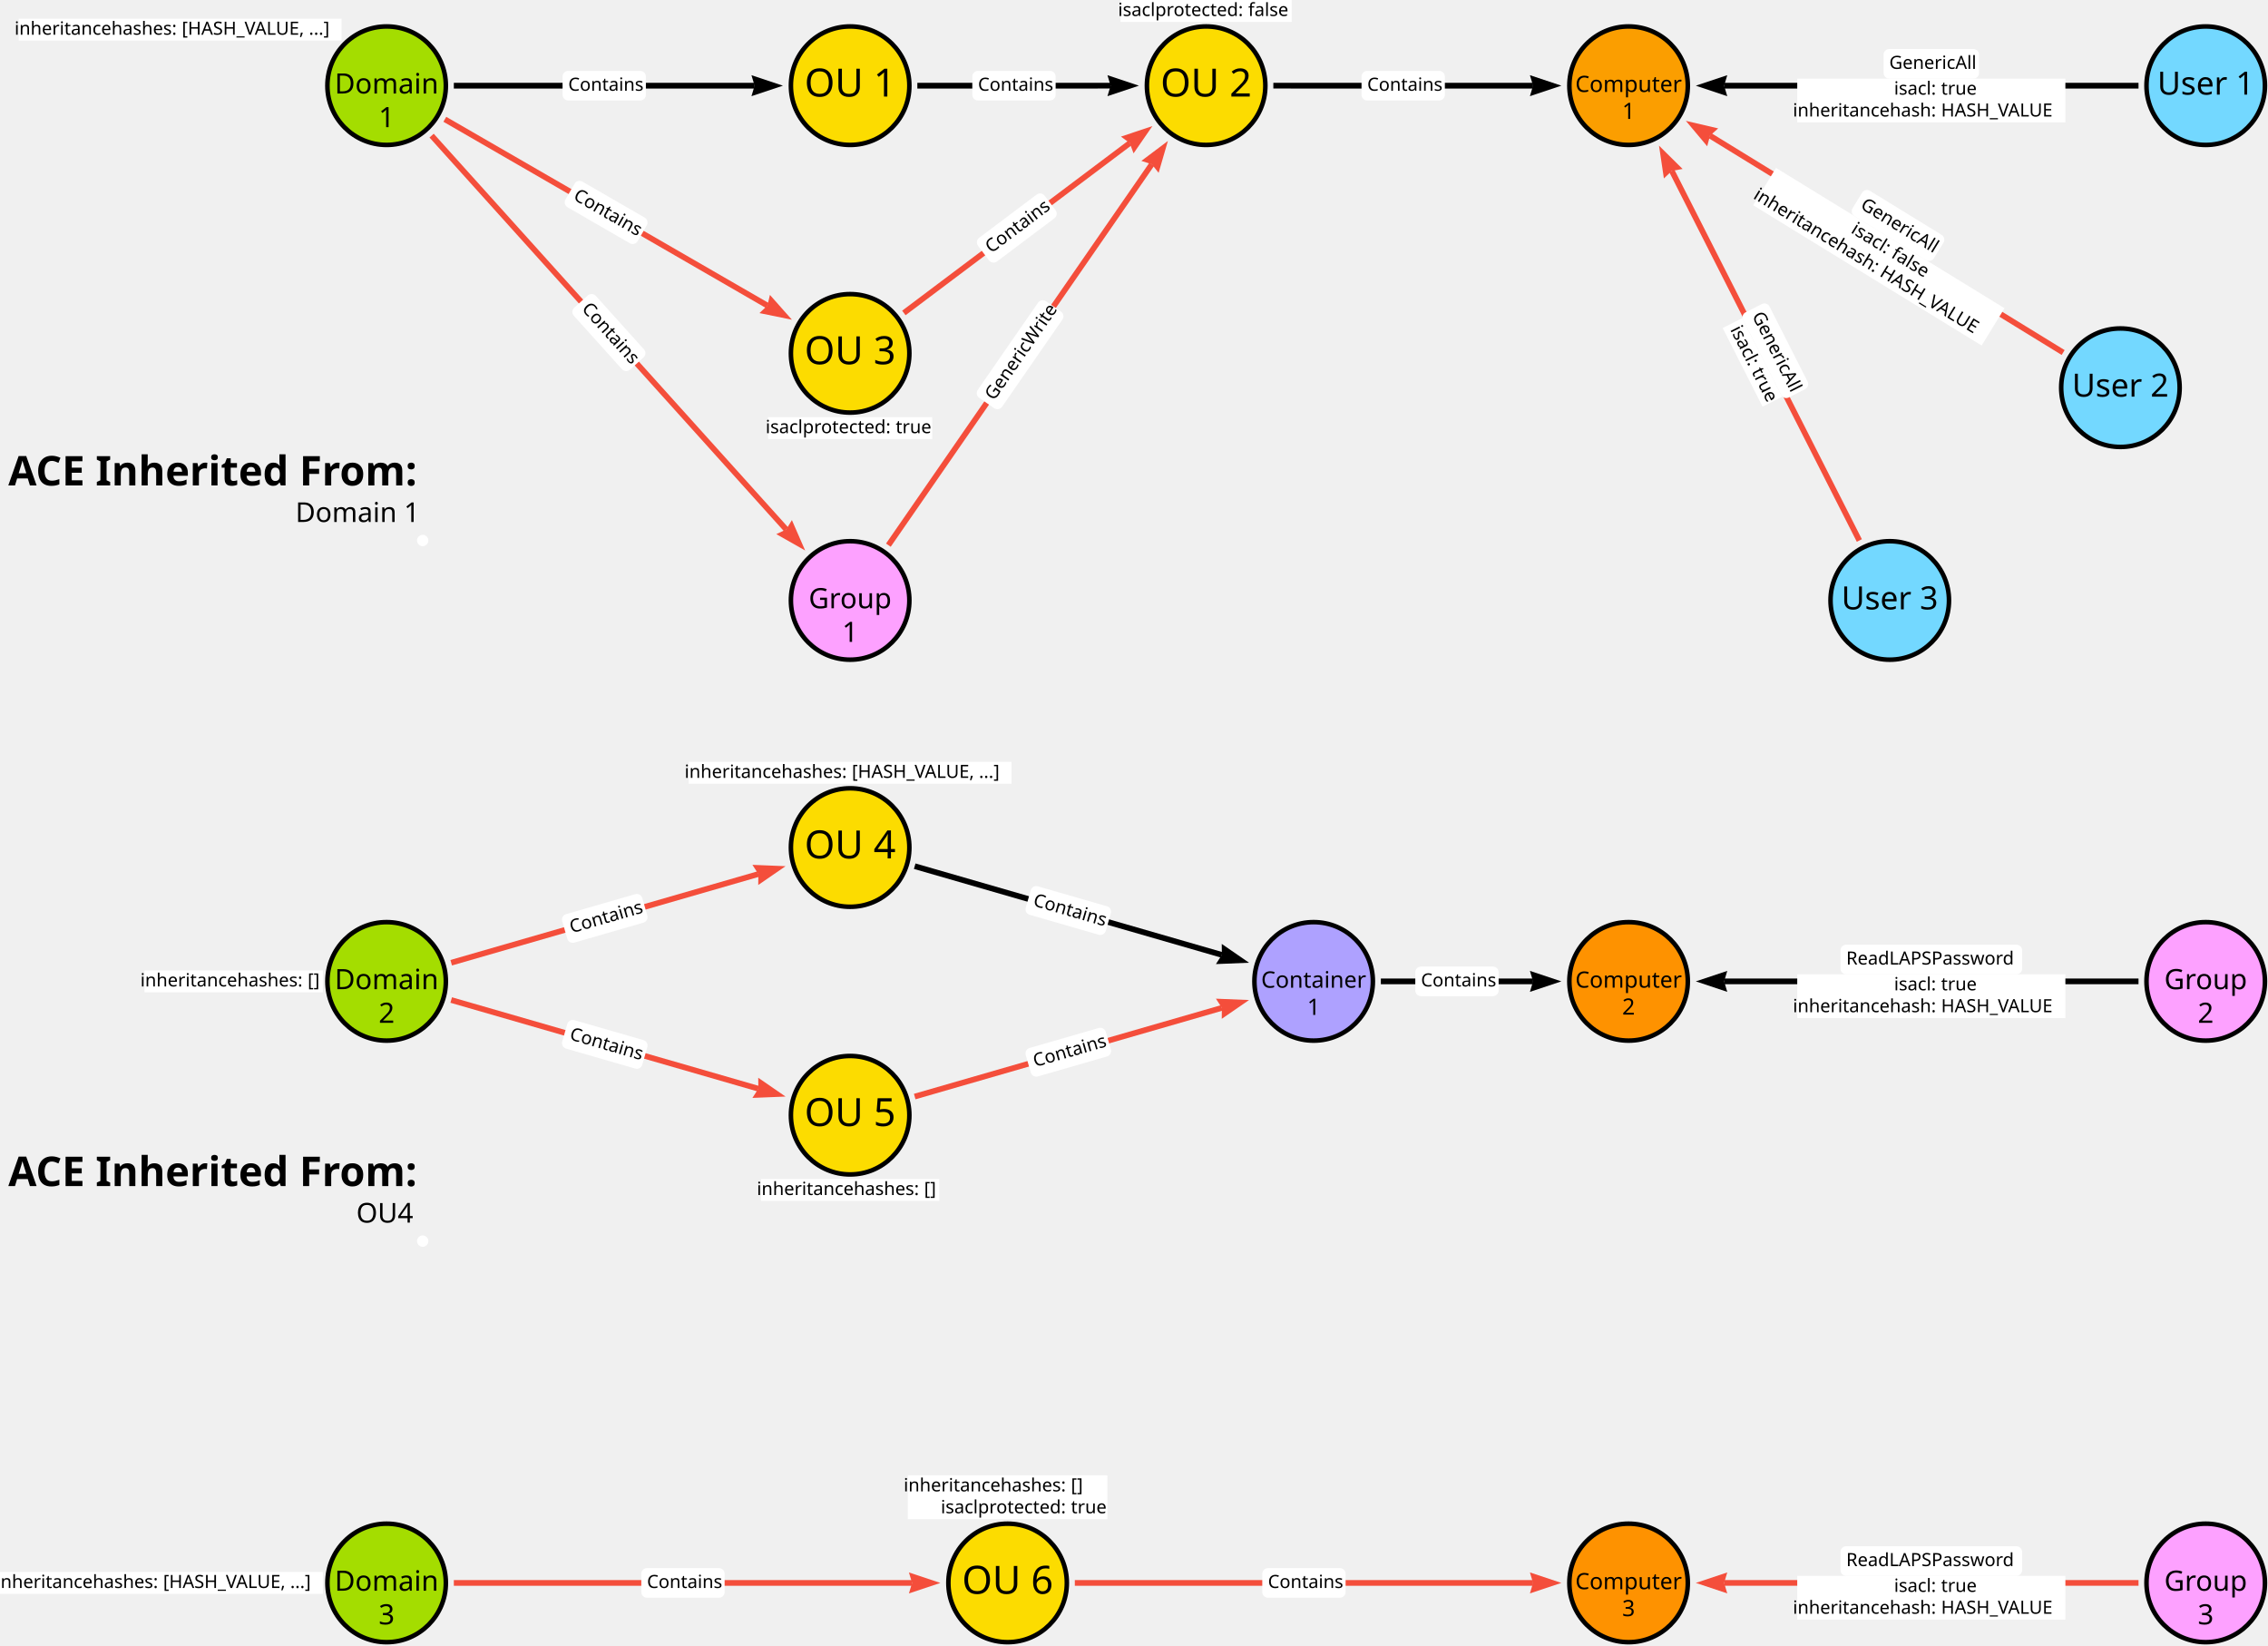
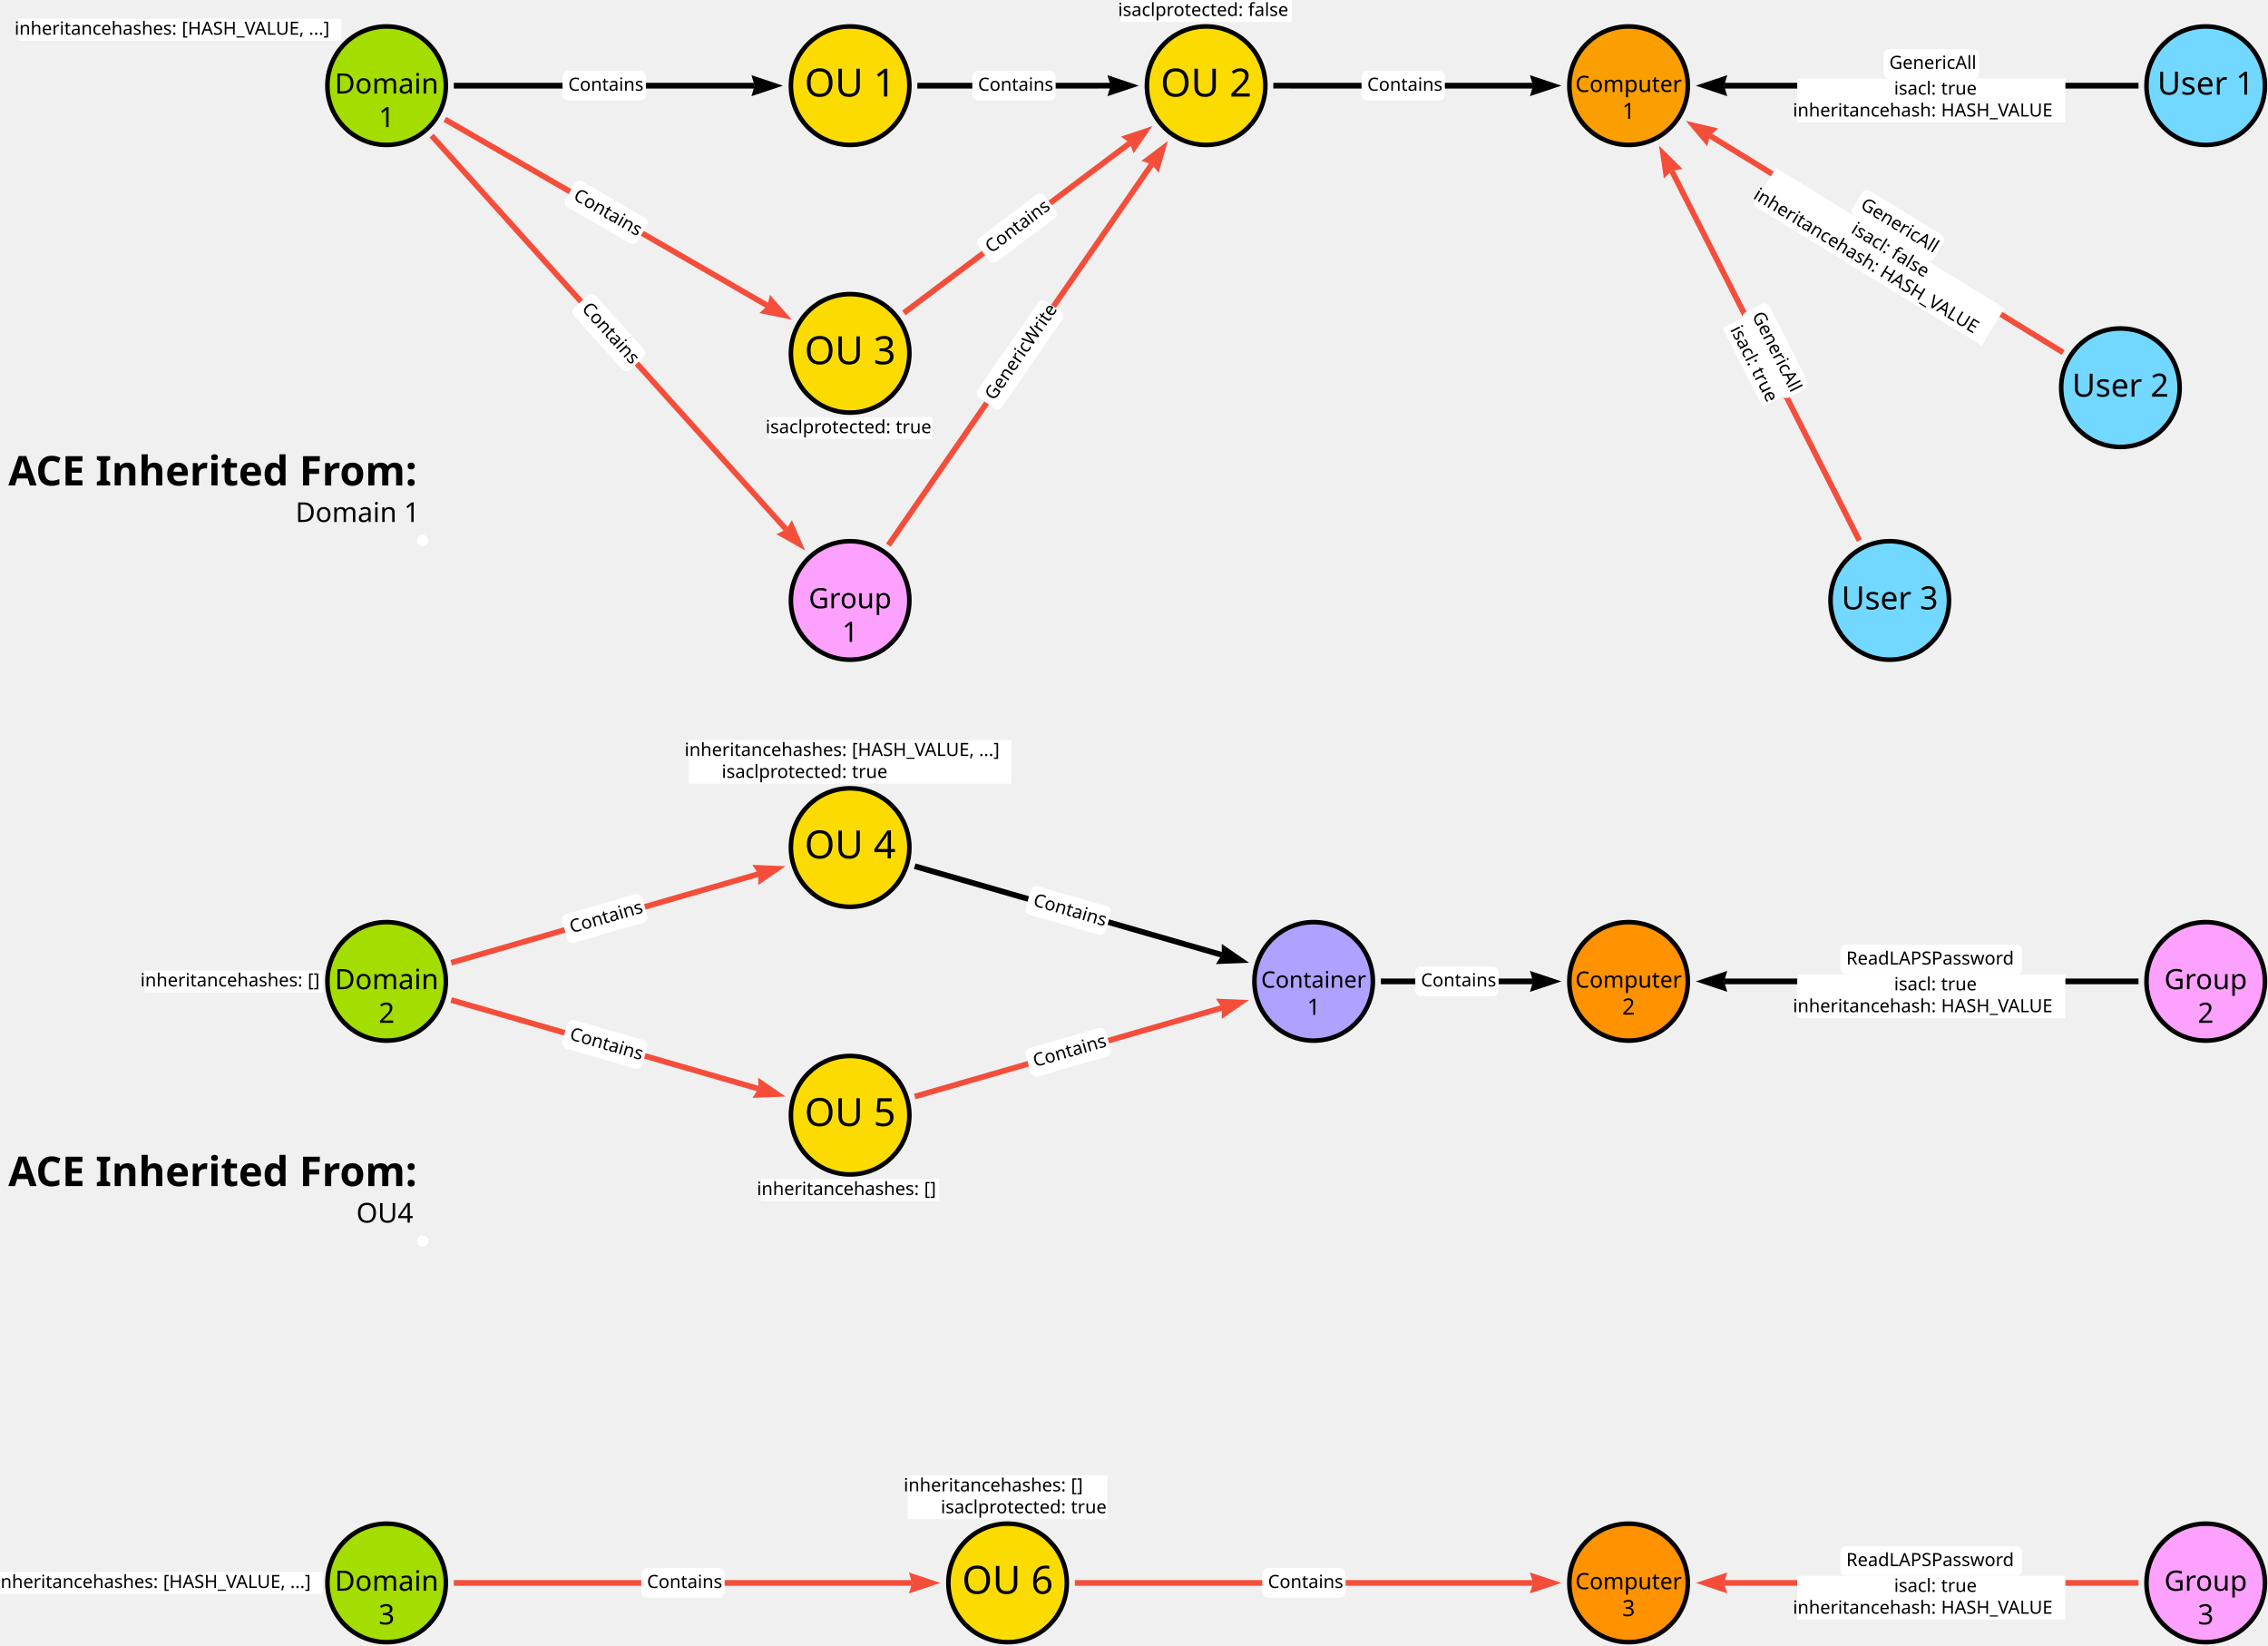
<svg xmlns="http://www.w3.org/2000/svg" width="1991" height="1444" viewBox="0 0 1991 1444">
  <defs>
    <style type="text/css" />
  </defs>
  <g transform="translate(2930.049 1684.74) scale(1)">
    <g class="relationship">
      <g transform="translate(-2183.743 -1609.537) rotate(-0.0004243538)" stroke-width="5" stroke="#000000">
        <path d="M 59 0 L 228.653 0" />
        <polygon points="-24.862,0 -27.625,9.208 0,0 -27.625,-9.208" fill="#000000" transform="translate(253.5151 0) rotate(0)" stroke="none" />
      </g>
      <g transform="translate(-2039.917 -1609.538) rotate(-0.0004243538) translate(0 -13)">
        <g transform="translate(0 0)">
          <g transform="translate(-36.57422 0)" fill="#ffffff" stroke="#000000" stroke-width="0">
            <rect x="0" y="0" width="73.148" height="26" rx="5" ry="5" stroke="none" />
            <text xml:space="preserve" x="5" y="17.457" stroke="none" text-anchor="left" font-family="sans-serif" font-size="16" font-weight="normal" fill="#000000">Contains</text>
          </g>
        </g>
      </g>
    </g>
    <g class="relationship">
      <g transform="translate(-2590.643 -1609.537) rotate(0.0000125941)" stroke-width="5" stroke="#000000">
        <path d="M 59 0 L 323.038 0" />
        <polygon points="-24.862,0 -27.625,9.208 0,0 -27.625,-9.208" fill="#000000" transform="translate(347.8997 0) rotate(0)" stroke="none" />
      </g>
      <g transform="translate(-2399.624 -1609.537) rotate(0.0000125941) translate(0 -13)">
        <g transform="translate(0 0)">
          <g transform="translate(-36.57422 0)" fill="#ffffff" stroke="#000000" stroke-width="0">
            <rect x="0" y="0" width="73.148" height="26" rx="5" ry="5" stroke="none" />
            <text xml:space="preserve" x="5" y="17.457" stroke="none" text-anchor="left" font-family="sans-serif" font-size="16" font-weight="normal" fill="#000000">Contains</text>
          </g>
        </g>
      </g>
    </g>
    <g class="relationship">
      <g transform="translate(-2183.743 -1374.614) rotate(-36.93316)" stroke-width="5" stroke="#f44e3b">
        <path d="M 59 0 L 307.106 0" />
        <polygon points="-24.862,0 -27.625,9.208 0,0 -27.625,-9.208" fill="#f44e3b" transform="translate(331.9678 0) rotate(0)" stroke="none" />
      </g>
      <g transform="translate(-2037.422 -1484.607) rotate(-36.93316) translate(0 -13)">
        <g transform="translate(0 0)">
          <g transform="translate(-36.57422 0)" fill="#ffffff" stroke="#000000" stroke-width="0">
            <rect x="0" y="0" width="73.148" height="26" rx="5" ry="5" stroke="none" />
            <text xml:space="preserve" x="5" y="17.457" stroke="none" text-anchor="left" font-family="sans-serif" font-size="16" font-weight="normal" fill="#000000">Contains</text>
          </g>
        </g>
      </g>
    </g>
    <g class="relationship">
      <g transform="translate(-2183.743 -1157.738) rotate(-55.32804)" stroke-width="5" stroke="#f44e3b">
        <path d="M 59 0 L 465.492 0" />
        <polygon points="-24.862,0 -27.625,9.208 0,0 -27.625,-9.208" fill="#f44e3b" transform="translate(490.3542 0) rotate(0)" stroke="none" />
      </g>
      <g transform="translate(-2034.557 -1373.415) rotate(-55.32804) translate(0 -13)">
        <g transform="translate(0 0)">
          <g transform="translate(-51.53516 0)" fill="#ffffff" stroke="#000000" stroke-width="0">
            <rect x="0" y="0" width="103.07" height="26" rx="5" ry="5" stroke="none" />
            <text xml:space="preserve" x="5" y="17.457" stroke="none" text-anchor="left" font-family="sans-serif" font-size="16" font-weight="normal" fill="#000000">GenericWrite</text>
          </g>
        </g>
      </g>
    </g>
    <g class="relationship">
      <g transform="translate(-2590.643 -1609.537) rotate(30)" stroke-width="5" stroke="#f44e3b">
        <path d="M 59 0 L 385.985 0" />
        <polygon points="-24.862,0 -27.625,9.208 0,0 -27.625,-9.208" fill="#f44e3b" transform="translate(410.8473 0) rotate(0)" stroke="none" />
      </g>
      <g transform="translate(-2397.958 -1498.291) rotate(30) translate(0 -13)">
        <g transform="translate(0 0)">
          <g transform="translate(-36.57422 0)" fill="#ffffff" stroke="#000000" stroke-width="0">
            <rect x="0" y="0" width="73.148" height="26" rx="5" ry="5" stroke="none" />
            <text xml:space="preserve" x="5" y="17.457" stroke="none" text-anchor="left" font-family="sans-serif" font-size="16" font-weight="normal" fill="#000000">Contains</text>
          </g>
        </g>
      </g>
    </g>
    <g class="relationship">
      <g transform="translate(-2590.643 -1609.537) rotate(47.99313)" stroke-width="5" stroke="#f44e3b">
        <path d="M 59 0 L 524.159 0" />
        <polygon points="-24.862,0 -27.625,9.208 0,0 -27.625,-9.208" fill="#f44e3b" transform="translate(549.0212 0) rotate(0)" stroke="none" />
      </g>
      <g transform="translate(-2395.512 -1392.875) rotate(47.99313) translate(0 -13)">
        <g transform="translate(0 0)">
          <g transform="translate(-36.57422 0)" fill="#ffffff" stroke="#000000" stroke-width="0">
            <rect x="0" y="0" width="73.148" height="26" rx="5" ry="5" stroke="none" />
            <text xml:space="preserve" x="5" y="17.457" stroke="none" text-anchor="left" font-family="sans-serif" font-size="16" font-weight="normal" fill="#000000">Contains</text>
          </g>
        </g>
      </g>
    </g>
    <g class="relationship">
      <g transform="translate(-2590.643 -823.4011) rotate(-16.1021)" stroke-width="5" stroke="#f44e3b">
        <path d="M 59 0 L 339.652 0" />
        <polygon points="-24.862,0 -27.625,9.208 0,0 -27.625,-9.208" fill="#f44e3b" transform="translate(364.5146 0) rotate(0)" stroke="none" />
      </g>
      <g transform="translate(-2399.136 -878.6842) rotate(-16.1021) translate(0 -13)">
        <g transform="translate(0 0)">
          <g transform="translate(-36.57422 0)" fill="#ffffff" stroke="#000000" stroke-width="0">
            <rect x="0" y="0" width="73.148" height="26" rx="5" ry="5" stroke="none" />
            <text xml:space="preserve" x="5" y="17.457" stroke="none" text-anchor="left" font-family="sans-serif" font-size="16" font-weight="normal" fill="#000000">Contains</text>
          </g>
        </g>
      </g>
    </g>
    <g class="relationship">
      <g transform="translate(-2590.643 -823.4011) rotate(16.10212)" stroke-width="5" stroke="#f44e3b">
        <path d="M 59 0 L 339.653 0" />
        <polygon points="-24.862,0 -27.625,9.208 0,0 -27.625,-9.208" fill="#f44e3b" transform="translate(364.5147 0) rotate(0)" stroke="none" />
      </g>
      <g transform="translate(-2399.136 -768.1179) rotate(16.10212) translate(0 -13)">
        <g transform="translate(0 0)">
          <g transform="translate(-36.57422 0)" fill="#ffffff" stroke="#000000" stroke-width="0">
            <rect x="0" y="0" width="73.148" height="26" rx="5" ry="5" stroke="none" />
            <text xml:space="preserve" x="5" y="17.457" stroke="none" text-anchor="left" font-family="sans-serif" font-size="16" font-weight="normal" fill="#000000">Contains</text>
          </g>
        </g>
      </g>
    </g>
    <g class="relationship">
      <g transform="translate(-2183.743 -705.9392) rotate(-16.10213)" stroke-width="5" stroke="#f44e3b">
        <path d="M 59 0 L 339.652 0" />
        <polygon points="-24.862,0 -27.625,9.208 0,0 -27.625,-9.208" fill="#f44e3b" transform="translate(364.5146 0) rotate(0)" stroke="none" />
      </g>
      <g transform="translate(-1992.237 -761.2224) rotate(-16.10213) translate(0 -13)">
        <g transform="translate(0 0)">
          <g transform="translate(-36.57422 0)" fill="#ffffff" stroke="#000000" stroke-width="0">
            <rect x="0" y="0" width="73.148" height="26" rx="5" ry="5" stroke="none" />
            <text xml:space="preserve" x="5" y="17.457" stroke="none" text-anchor="left" font-family="sans-serif" font-size="16" font-weight="normal" fill="#000000">Contains</text>
          </g>
        </g>
      </g>
    </g>
    <g class="relationship">
      <g transform="translate(-2183.743 -940.8628) rotate(16.1021)" stroke-width="5" stroke="#000000">
        <path d="M 59 0 L 339.652 0" />
        <polygon points="-24.862,0 -27.625,9.208 0,0 -27.625,-9.208" fill="#000000" transform="translate(364.5146 0) rotate(0)" stroke="none" />
      </g>
      <g transform="translate(-1992.237 -885.5797) rotate(16.1021) translate(0 -13)">
        <g transform="translate(0 0)">
          <g transform="translate(-36.57422 0)" fill="#ffffff" stroke="#000000" stroke-width="0">
            <rect x="0" y="0" width="73.148" height="26" rx="5" ry="5" stroke="none" />
            <text xml:space="preserve" x="5" y="17.457" stroke="none" text-anchor="left" font-family="sans-serif" font-size="16" font-weight="normal" fill="#000000">Contains</text>
          </g>
        </g>
      </g>
    </g>
    <g class="relationship">
      <g transform="translate(-1871.228 -1609.54) rotate(0.0005207207)" stroke-width="5" stroke="#000000">
        <path d="M 59 0 L 287 0" />
        <polygon points="-24.862,0 -27.625,9.208 0,0 -27.625,-9.208" fill="#000000" transform="translate(311.8624 0) rotate(0)" stroke="none" />
      </g>
      <g transform="translate(-1698.228 -1609.538) rotate(0.0005207207) translate(0 -13)">
        <g transform="translate(0 0)">
          <g transform="translate(-36.57422 0)" fill="#ffffff" stroke="#000000" stroke-width="0">
            <rect x="0" y="0" width="73.148" height="26" rx="5" ry="5" stroke="none" />
            <text xml:space="preserve" x="5" y="17.457" stroke="none" text-anchor="left" font-family="sans-serif" font-size="16" font-weight="normal" fill="#000000">Contains</text>
          </g>
        </g>
      </g>
    </g>
    <g class="relationship">
      <g transform="translate(-993.724 -1609.532) rotate(-179.9995)" stroke-width="5" stroke="#000000">
        <path d="M 59 0 L 422.779 0" />
        <polygon points="-24.862,0 -27.625,9.208 0,0 -27.625,-9.208" fill="#000000" transform="translate(447.6415 0) rotate(0)" stroke="none" />
      </g>
      <g transform="translate(-1234.614 -1609.534) rotate(0.0005207207) translate(0 -32.2)">
        <g transform="translate(0 0)">
          <g transform="translate(-41.90234 0)" fill="#ffffff" stroke="#000000" stroke-width="0">
            <rect x="0" y="0" width="83.805" height="26" rx="5" ry="5" stroke="none" />
            <text xml:space="preserve" x="5" y="17.457" stroke="none" text-anchor="left" font-family="sans-serif" font-size="16" font-weight="normal" fill="#000000">GenericAll</text>
          </g>
        </g>
        <g transform="translate(0 26)">
          <g transform="translate(-117.6953 0)" fill="white">
            <rect x="0" y="0" width="235.391" height="38.4" rx="0" ry="0" stroke="none" />
            <g font-family="sans-serif" font-size="16" font-weight="normal" fill="#000000" text-anchor="end">
              <text xml:space="preserve" x="121.859" y="14.057" stroke="none">isacl:</text>
              <text xml:space="preserve" x="126.305" y="14.057" stroke="none" text-anchor="start">true</text>
              <text xml:space="preserve" x="121.859" y="33.257" stroke="none" text-anchor="end">inheritancehash:</text>
              <text xml:space="preserve" x="126.305" y="33.257" stroke="none" text-anchor="start">HASH_VALUE</text>
            </g>
          </g>
        </g>
      </g>
    </g>
    <g class="relationship">
      <g transform="translate(-1068.601 -1344.46) rotate(-148.4527)" stroke-width="5" stroke="#f44e3b">
        <path d="M 59 0 L 422.779 0" />
        <polygon points="-24.862,0 -27.625,9.208 0,0 -27.625,-9.208" fill="#f44e3b" transform="translate(447.6415 0) rotate(0)" stroke="none" />
      </g>
      <g transform="translate(-1273.889 -1470.494) rotate(31.54729) translate(0 -32.2)">
        <g transform="translate(0 0)">
          <g transform="translate(-41.90234 0)" fill="#ffffff" stroke="#000000" stroke-width="0">
            <rect x="0" y="0" width="83.805" height="26" rx="5" ry="5" stroke="none" />
            <text xml:space="preserve" x="5" y="17.457" stroke="none" text-anchor="left" font-family="sans-serif" font-size="16" font-weight="normal" fill="#000000">GenericAll</text>
          </g>
        </g>
        <g transform="translate(0 26)">
          <g transform="translate(-117.6953 0)" fill="white">
            <rect x="0" y="0" width="235.391" height="38.4" rx="0" ry="0" stroke="none" />
            <g font-family="sans-serif" font-size="16" font-weight="normal" fill="#000000" text-anchor="end">
              <text xml:space="preserve" x="121.859" y="14.057" stroke="none">isacl:</text>
              <text xml:space="preserve" x="126.305" y="14.057" stroke="none" text-anchor="start">false</text>
              <text xml:space="preserve" x="121.859" y="33.257" stroke="none" text-anchor="end">inheritancehash:</text>
              <text xml:space="preserve" x="126.305" y="33.257" stroke="none" text-anchor="start">HASH_VALUE</text>
            </g>
          </g>
        </g>
      </g>
    </g>
    <g class="relationship">
      <g transform="translate(-1271.096 -1157.738) rotate(-116.9059)" stroke-width="5" stroke="#f44e3b">
        <path d="M 59 0 L 422.779 0" />
        <polygon points="-24.862,0 -27.625,9.208 0,0 -27.625,-9.208" fill="#f44e3b" transform="translate(447.6415 0) rotate(0)" stroke="none" />
      </g>
      <g transform="translate(-1380.106 -1372.552) rotate(63.09406) translate(0 -22.6)">
        <g transform="translate(0 0)">
          <g transform="translate(-41.90234 0)" fill="#ffffff" stroke="#000000" stroke-width="0">
            <rect x="0" y="0" width="83.805" height="26" rx="5" ry="5" stroke="none" />
            <text xml:space="preserve" x="5" y="17.457" stroke="none" text-anchor="left" font-family="sans-serif" font-size="16" font-weight="normal" fill="#000000">GenericAll</text>
          </g>
        </g>
        <g transform="translate(0 26)">
          <g transform="translate(-38.67969 0)" fill="white">
            <rect x="0" y="0" width="77.359" height="19.2" rx="0" ry="0" stroke="none" />
            <g font-family="sans-serif" font-size="16" font-weight="normal" fill="#000000" text-anchor="end">
              <text xml:space="preserve" x="40.898" y="14.057" stroke="none">isacl:</text>
              <text xml:space="preserve" x="45.344" y="14.057" stroke="none" text-anchor="start">true</text>
            </g>
          </g>
        </g>
      </g>
    </g>
    <g class="relationship">
      <g transform="translate(-1776.843 -823.4011) rotate(0)" stroke-width="5" stroke="#000000">
        <path d="M 59 0 L 192.616 0" />
        <polygon points="-24.862,0 -27.625,9.208 0,0 -27.625,-9.208" fill="#000000" transform="translate(217.4778 0) rotate(0)" stroke="none" />
      </g>
      <g transform="translate(-1651.035 -823.4011) rotate(0) translate(0 -13)">
        <g transform="translate(0 0)">
          <g transform="translate(-36.57422 0)" fill="#ffffff" stroke="#000000" stroke-width="0">
            <rect x="0" y="0" width="73.148" height="26" rx="5" ry="5" stroke="none" />
            <text xml:space="preserve" x="5" y="17.457" stroke="none" text-anchor="left" font-family="sans-serif" font-size="16" font-weight="normal" fill="#000000">Contains</text>
          </g>
        </g>
      </g>
    </g>
    <g class="relationship">
      <g transform="translate(-993.724 -823.4011) rotate(180)" stroke-width="5" stroke="#000000">
        <path d="M 59 0 L 422.779 0" />
        <polygon points="-24.862,0 -27.625,9.208 0,0 -27.625,-9.208" fill="#000000" transform="translate(447.6415 0) rotate(0)" stroke="none" />
      </g>
      <g transform="translate(-1234.614 -823.4011) rotate(360) translate(0 -32.2)">
        <g transform="translate(0 0)">
          <g transform="translate(-79.70703 0)" fill="#ffffff" stroke="#000000" stroke-width="0">
            <rect x="0" y="0" width="159.414" height="26" rx="5" ry="5" stroke="none" />
            <text xml:space="preserve" x="5" y="17.457" stroke="none" text-anchor="left" font-family="sans-serif" font-size="16" font-weight="normal" fill="#000000">ReadLAPSPassword</text>
          </g>
        </g>
        <g transform="translate(0 26)">
          <g transform="translate(-117.6953 0)" fill="white">
            <rect x="0" y="0" width="235.391" height="38.4" rx="0" ry="0" stroke="none" />
            <g font-family="sans-serif" font-size="16" font-weight="normal" fill="#000000" text-anchor="end">
              <text xml:space="preserve" x="121.859" y="14.057" stroke="none">isacl:</text>
              <text xml:space="preserve" x="126.305" y="14.057" stroke="none" text-anchor="start">true</text>
              <text xml:space="preserve" x="121.859" y="33.257" stroke="none" text-anchor="end">inheritancehash:</text>
              <text xml:space="preserve" x="126.305" y="33.257" stroke="none" text-anchor="start">HASH_VALUE</text>
            </g>
          </g>
        </g>
      </g>
    </g>
    <g class="relationship">
      <g transform="translate(-2590.643 -295.4305) rotate(0)" stroke-width="5" stroke="#f44e3b">
        <path d="M 59 0 L 461.276 0" />
        <polygon points="-24.862,0 -27.625,9.208 0,0 -27.625,-9.208" fill="#f44e3b" transform="translate(486.1386 0) rotate(0)" stroke="none" />
      </g>
      <g transform="translate(-2330.504 -295.4305) rotate(0) translate(0 -13)">
        <g transform="translate(0 0)">
          <g transform="translate(-36.57422 0)" fill="#ffffff" stroke="#000000" stroke-width="0">
            <rect x="0" y="0" width="73.148" height="26" rx="5" ry="5" stroke="none" />
            <text xml:space="preserve" x="5" y="17.457" stroke="none" text-anchor="left" font-family="sans-serif" font-size="16" font-weight="normal" fill="#000000">Contains</text>
          </g>
        </g>
      </g>
    </g>
    <g class="relationship">
      <g transform="translate(-2045.504 -295.4305) rotate(0)" stroke-width="5" stroke="#f44e3b">
        <path d="M 59 0 L 461.276 0" />
        <polygon points="-24.862,0 -27.625,9.208 0,0 -27.625,-9.208" fill="#f44e3b" transform="translate(486.1386 0) rotate(0)" stroke="none" />
      </g>
      <g transform="translate(-1785.366 -295.4305) rotate(0) translate(0 -13)">
        <g transform="translate(0 0)">
          <g transform="translate(-36.57422 0)" fill="#ffffff" stroke="#000000" stroke-width="0">
            <rect x="0" y="0" width="73.148" height="26" rx="5" ry="5" stroke="none" />
            <text xml:space="preserve" x="5" y="17.457" stroke="none" text-anchor="left" font-family="sans-serif" font-size="16" font-weight="normal" fill="#000000">Contains</text>
          </g>
        </g>
      </g>
    </g>
    <g class="relationship">
      <g transform="translate(-993.724 -295.4305) rotate(180)" stroke-width="5" stroke="#f44e3b">
        <path d="M 59 0 L 422.779 0" />
        <polygon points="-24.862,0 -27.625,9.208 0,0 -27.625,-9.208" fill="#f44e3b" transform="translate(447.6415 0) rotate(0)" stroke="none" />
      </g>
      <g transform="translate(-1234.614 -295.4305) rotate(360) translate(0 -32.2)">
        <g transform="translate(0 0)">
          <g transform="translate(-79.70703 0)" fill="#ffffff" stroke="#000000" stroke-width="0">
            <rect x="0" y="0" width="159.414" height="26" rx="5" ry="5" stroke="none" />
            <text xml:space="preserve" x="5" y="17.457" stroke="none" text-anchor="left" font-family="sans-serif" font-size="16" font-weight="normal" fill="#000000">ReadLAPSPassword</text>
          </g>
        </g>
        <g transform="translate(0 26)">
          <g transform="translate(-117.6953 0)" fill="white">
            <rect x="0" y="0" width="235.391" height="38.4" rx="0" ry="0" stroke="none" />
            <g font-family="sans-serif" font-size="16" font-weight="normal" fill="#000000" text-anchor="end">
              <text xml:space="preserve" x="121.859" y="14.057" stroke="none">isacl:</text>
              <text xml:space="preserve" x="126.305" y="14.057" stroke="none" text-anchor="start">true</text>
              <text xml:space="preserve" x="121.859" y="33.257" stroke="none" text-anchor="end">inheritancehash:</text>
              <text xml:space="preserve" x="126.305" y="33.257" stroke="none" text-anchor="start">HASH_VALUE</text>
            </g>
          </g>
        </g>
      </g>
    </g>
    <g class="node">
      <g fill="#fcdc00" stroke="#000000" stroke-width="4">
        <circle cx="-1871.228" cy="-1609.54" r="52" />
      </g>
      <g transform="translate(-1871.228 -1609.54)">
        <g transform="scale(0.6835941) translate(0 0)">
          <g transform="translate(0 0)">
            <g font-family="sans-serif" font-size="50" font-weight="normal" fill="#000000" text-anchor="middle">
              <text xml:space="preserve" x="0" y="13.928" stroke="none">OU 2</text>
            </g>
          </g>
        </g>
        <g transform="translate(3.429011037612589e-15 -75.2)">
          <g transform="translate(0 0)">
            <g transform="translate(-75.14844 0)" fill="white">
              <rect x="0" y="0" width="150.297" height="19.2" rx="0" ry="0" stroke="none" />
              <g font-family="sans-serif" font-size="16" font-weight="normal" fill="#000000" text-anchor="end">
                <text xml:space="preserve" x="107.609" y="14.057" stroke="none">isaclprotected:</text>
                <text xml:space="preserve" x="112.055" y="14.057" stroke="none" text-anchor="start">false</text>
              </g>
            </g>
          </g>
        </g>
      </g>
    </g>
    <g class="node">
      <g fill="#73d8ff" stroke="#000000" stroke-width="4">
        <circle cx="-993.724" cy="-1609.532" r="52" />
      </g>
      <g transform="translate(-993.724 -1609.532)">
        <g transform="scale(0.5625004) translate(0 0)">
          <g transform="translate(0 0)">
            <g font-family="sans-serif" font-size="50" font-weight="normal" fill="#000000" text-anchor="middle">
              <text xml:space="preserve" x="0" y="13.928" stroke="none">User 1</text>
            </g>
          </g>
        </g>
      </g>
    </g>
    <g class="node">
      <g fill="#fcdc00" stroke="#000000" stroke-width="4">
        <circle cx="-2183.743" cy="-940.863" r="52" />
      </g>
      <g transform="translate(-2183.743 -940.8628)">
        <g transform="scale(0.6835941) translate(0 0)">
          <g transform="translate(0 0)">
            <g font-family="sans-serif" font-size="50" font-weight="normal" fill="#000000" text-anchor="middle">
              <text xml:space="preserve" x="0" y="13.928" stroke="none">OU 4</text>
            </g>
          </g>
        </g>
-         <g transform="translate(3.429011037612589e-15 -75.2)">
+         <g transform="translate(3.429011037612589e-15 -94.4)">
          <g transform="translate(0 0)">
            <g transform="translate(-141.7031 0)" fill="white">
-               <rect x="0" y="0" width="283.406" height="19.2" rx="0" ry="0" stroke="none" />
+               <rect x="0" y="0" width="283.406" height="38.4" rx="0" ry="0" stroke="none" />
              <g font-family="sans-serif" font-size="16" font-weight="normal" fill="#000000" text-anchor="end">
                <text xml:space="preserve" x="138.758" y="14.057" stroke="none">inheritancehashes:</text>
                <text xml:space="preserve" x="143.203" y="14.057" stroke="none" text-anchor="start">[HASH_VALUE, ...]</text>
+                 <text xml:space="preserve" x="138.758" y="33.257" stroke="none" text-anchor="end">isaclprotected:</text>
+                 <text xml:space="preserve" x="143.203" y="33.257" stroke="none" text-anchor="start">true</text>
              </g>
            </g>
          </g>
        </g>
      </g>
    </g>
    <g class="node">
      <g fill="#fcdc00" stroke="#000000" stroke-width="4">
        <circle cx="-2183.743" cy="-1609.537" r="52" />
      </g>
      <g transform="translate(-2183.743 -1609.537)">
        <g transform="scale(0.6835941) translate(0 0)">
          <g transform="translate(0 0)">
            <g font-family="sans-serif" font-size="50" font-weight="normal" fill="#000000" text-anchor="middle">
              <text xml:space="preserve" x="0" y="13.928" stroke="none">OU 1</text>
            </g>
          </g>
        </g>
      </g>
    </g>
    <g class="node">
      <g fill="#a4dd00" stroke="#000000" stroke-width="4">
        <circle cx="-2590.643" cy="-1609.537" r="52" />
      </g>
      <g transform="translate(-2590.643 -1609.537)">
        <g transform="scale(0.492188) translate(0 0)">
          <g transform="translate(0 0)">
            <g font-family="sans-serif" font-size="50" font-weight="normal" fill="#000000" text-anchor="middle">
              <text xml:space="preserve" x="0" y="13.928" stroke="none">Domain</text>
              <text xml:space="preserve" x="0" y="73.928" stroke="none" text-anchor="middle">1</text>
            </g>
          </g>
        </g>
        <g transform="translate(-39.59798 -58.79798)">
          <g transform="translate(0 0)">
            <g transform="translate(-283.4062 0)" fill="white">
              <rect x="0" y="0" width="283.406" height="19.2" rx="0" ry="0" stroke="none" />
              <g font-family="sans-serif" font-size="16" font-weight="normal" fill="#000000" text-anchor="end">
                <text xml:space="preserve" x="138.758" y="14.057" stroke="none">inheritancehashes:</text>
                <text xml:space="preserve" x="143.203" y="14.057" stroke="none" text-anchor="start">[HASH_VALUE, ...]</text>
              </g>
            </g>
          </g>
        </g>
      </g>
    </g>
    <g class="node">
      <g fill="#fcdc00" stroke="#000000" stroke-width="4">
        <circle cx="-2183.743" cy="-705.939" r="52" />
      </g>
      <g transform="translate(-2183.743 -705.9392)">
        <g transform="scale(0.6835941) translate(0 0)">
          <g transform="translate(0 0)">
            <g font-family="sans-serif" font-size="50" font-weight="normal" fill="#000000" text-anchor="middle">
              <text xml:space="preserve" x="0" y="13.928" stroke="none">OU 5</text>
            </g>
          </g>
        </g>
        <g transform="translate(3.429011037612589e-15 56)">
          <g transform="translate(0 0)">
            <g transform="translate(-78.26953 0)" fill="white">
              <rect x="0" y="0" width="156.539" height="19.2" rx="0" ry="0" stroke="none" />
              <g font-family="sans-serif" font-size="16" font-weight="normal" fill="#000000" text-anchor="end">
                <text xml:space="preserve" x="138.758" y="14.057" stroke="none">inheritancehashes:</text>
                <text xml:space="preserve" x="143.203" y="14.057" stroke="none" text-anchor="start">[]</text>
              </g>
            </g>
          </g>
        </g>
      </g>
    </g>
    <g class="node">
      <g fill="#73d8ff" stroke="#000000" stroke-width="4">
        <circle cx="-1068.601" cy="-1344.46" r="52" />
      </g>
      <g transform="translate(-1068.601 -1344.46)">
        <g transform="scale(0.5625004) translate(0 0)">
          <g transform="translate(0 0)">
            <g font-family="sans-serif" font-size="50" font-weight="normal" fill="#000000" text-anchor="middle">
              <text xml:space="preserve" x="0" y="13.928" stroke="none">User 2</text>
            </g>
          </g>
        </g>
      </g>
    </g>
    <g class="node">
      <g fill="#73d8ff" stroke="#000000" stroke-width="4">
        <circle cx="-1271.096" cy="-1157.738" r="52" />
      </g>
      <g transform="translate(-1271.096 -1157.738)">
        <g transform="scale(0.5625004) translate(0 0)">
          <g transform="translate(0 0)">
            <g font-family="sans-serif" font-size="50" font-weight="normal" fill="#000000" text-anchor="middle">
              <text xml:space="preserve" x="0" y="13.928" stroke="none">User 3</text>
            </g>
          </g>
        </g>
      </g>
    </g>
    <g class="node">
      <g fill="#fcdc00" stroke="#000000" stroke-width="4">
        <circle cx="-2183.743" cy="-1374.614" r="52" />
      </g>
      <g transform="translate(-2183.743 -1374.614)">
        <g transform="scale(0.6835941) translate(0 0)">
          <g transform="translate(0 0)">
            <g font-family="sans-serif" font-size="50" font-weight="normal" fill="#000000" text-anchor="middle">
              <text xml:space="preserve" x="0" y="13.928" stroke="none">OU 3</text>
            </g>
          </g>
        </g>
        <g transform="translate(3.429011037612589e-15 56)">
          <g transform="translate(0 0)">
            <g transform="translate(-72.03516 0)" fill="white">
              <rect x="0" y="0" width="144.07" height="19.2" rx="0" ry="0" stroke="none" />
              <g font-family="sans-serif" font-size="16" font-weight="normal" fill="#000000" text-anchor="end">
                <text xml:space="preserve" x="107.609" y="14.057" stroke="none">isaclprotected:</text>
                <text xml:space="preserve" x="112.055" y="14.057" stroke="none" text-anchor="start">true</text>
              </g>
            </g>
          </g>
        </g>
      </g>
    </g>
    <g class="node">
      <g fill="#fda1ff" stroke="#000000" stroke-width="4">
        <circle cx="-2183.743" cy="-1157.738" r="52" />
      </g>
      <g transform="translate(-2183.743 -1157.738)">
        <g transform="scale(0.492188) translate(0 0)">
          <g transform="translate(0 0)">
            <g font-family="sans-serif" font-size="50" font-weight="normal" fill="#000000" text-anchor="middle">
              <text xml:space="preserve" x="0" y="13.928" stroke="none">Group</text>
              <text xml:space="preserve" x="0" y="73.928" stroke="none" text-anchor="middle">1</text>
            </g>
          </g>
        </g>
      </g>
    </g>
    <g class="node">
      <g fill="#ffffff" stroke="#ffffff" stroke-width="4">
        <circle cx="-2558.997" cy="-1210.345" r="3" />
      </g>
      <g transform="translate(-2558.997 -1210.345)">
        <g transform="translate(-4.949747 -80.14975)">
          <g transform="translate(0 0)">
            <g fill="#000000" font-family="sans-serif" font-size="36" font-weight="bold" text-anchor="end">
              <text xml:space="preserve" x="0" y="31.822" stroke="none">ACE Inherited From:</text>
            </g>
          </g>
          <g transform="translate(0 43.2)">
            <g transform="translate(-106.7148 0)">
              <g fill="#000000" stroke="#000000" stroke-width="4" font-family="sans-serif" font-size="24" font-weight="normal">
                <text xml:space="preserve" x="0" y="20.686" stroke="none">Domain 1</text>
              </g>
            </g>
          </g>
        </g>
      </g>
    </g>
    <g class="node">
      <g fill="#a4dd00" stroke="#000000" stroke-width="4">
        <circle cx="-2590.643" cy="-823.401" r="52" />
      </g>
      <g transform="translate(-2590.643 -823.4011)">
        <g transform="scale(0.492188) translate(0 0)">
          <g transform="translate(0 0)">
            <g font-family="sans-serif" font-size="50" font-weight="normal" fill="#000000" text-anchor="middle">
              <text xml:space="preserve" x="0" y="13.928" stroke="none">Domain</text>
              <text xml:space="preserve" x="0" y="73.928" stroke="none" text-anchor="middle">2</text>
            </g>
          </g>
        </g>
        <g transform="translate(-56 -9.6)">
          <g transform="translate(0 0)">
            <g transform="translate(-156.5391 0)" fill="white">
              <rect x="0" y="0" width="156.539" height="19.2" rx="0" ry="0" stroke="none" />
              <g font-family="sans-serif" font-size="16" font-weight="normal" fill="#000000" text-anchor="end">
                <text xml:space="preserve" x="138.758" y="14.057" stroke="none">inheritancehashes:</text>
                <text xml:space="preserve" x="143.203" y="14.057" stroke="none" text-anchor="start">[]</text>
              </g>
            </g>
          </g>
        </g>
      </g>
    </g>
    <g class="node">
      <g fill="#aea1ff" stroke="#000000" stroke-width="4">
        <circle cx="-1776.843" cy="-823.401" r="52" />
      </g>
      <g transform="translate(-1776.843 -823.4011)">
        <g transform="scale(0.3984381) translate(0 0)">
          <g transform="translate(0 0)">
            <g font-family="sans-serif" font-size="50" font-weight="normal" fill="#000000" text-anchor="middle">
              <text xml:space="preserve" x="0" y="13.928" stroke="none">Container</text>
              <text xml:space="preserve" x="0" y="73.928" stroke="none" text-anchor="middle">1</text>
            </g>
          </g>
        </g>
      </g>
    </g>
    <g class="node">
      <g fill="#fda1ff" stroke="#000000" stroke-width="4">
        <circle cx="-993.724" cy="-823.401" r="52" />
      </g>
      <g transform="translate(-993.724 -823.4011)">
        <g transform="scale(0.492188) translate(0 0)">
          <g transform="translate(0 0)">
            <g font-family="sans-serif" font-size="50" font-weight="normal" fill="#000000" text-anchor="middle">
              <text xml:space="preserve" x="0" y="13.928" stroke="none">Group</text>
              <text xml:space="preserve" x="0" y="73.928" stroke="none" text-anchor="middle">2</text>
            </g>
          </g>
        </g>
      </g>
    </g>
    <g class="node">
      <g fill="#ffffff" stroke="#ffffff" stroke-width="4">
        <circle cx="-2558.997" cy="-595.431" r="3" />
      </g>
      <g transform="translate(-2558.997 -595.4305)">
        <g transform="translate(-4.949747 -80.14975)">
          <g transform="translate(0 0)">
            <g fill="#000000" font-family="sans-serif" font-size="36" font-weight="bold" text-anchor="end">
              <text xml:space="preserve" x="0" y="31.822" stroke="none">ACE Inherited From:</text>
            </g>
          </g>
          <g transform="translate(0 43.2)">
            <g transform="translate(-53.34766 0)">
              <g fill="#000000" stroke="#000000" stroke-width="4" font-family="sans-serif" font-size="24" font-weight="normal">
                <text xml:space="preserve" x="0" y="20.686" stroke="none">OU4</text>
              </g>
            </g>
          </g>
        </g>
      </g>
    </g>
    <g class="node">
      <g fill="#fb9e00" stroke="#000000" stroke-width="4">
        <circle cx="-1500.365" cy="-1609.536" r="52" />
      </g>
      <g transform="translate(-1500.365 -1609.536)">
        <g transform="scale(0.3945319) translate(0 0)">
          <g transform="translate(0 0)">
            <g font-family="sans-serif" font-size="50" font-weight="normal" fill="#000000" text-anchor="middle">
              <text xml:space="preserve" x="0" y="13.928" stroke="none">Computer</text>
              <text xml:space="preserve" x="0" y="73.928" stroke="none" text-anchor="middle">1</text>
            </g>
          </g>
        </g>
      </g>
    </g>
    <g class="node">
      <g fill="#fe9200" stroke="#000000" stroke-width="4">
        <circle cx="-1500.365" cy="-823.401" r="52" />
      </g>
      <g transform="translate(-1500.365 -823.4011)">
        <g transform="scale(0.3945319) translate(0 0)">
          <g transform="translate(0 0)">
            <g font-family="sans-serif" font-size="50" font-weight="normal" fill="#000000" text-anchor="middle">
              <text xml:space="preserve" x="0" y="13.928" stroke="none">Computer</text>
              <text xml:space="preserve" x="0" y="73.928" stroke="none" text-anchor="middle">2</text>
            </g>
          </g>
        </g>
      </g>
    </g>
    <g class="node">
      <g fill="#a4dd00" stroke="#000000" stroke-width="4">
        <circle cx="-2590.643" cy="-295.431" r="52" />
      </g>
      <g transform="translate(-2590.643 -295.4305)">
        <g transform="scale(0.492188) translate(0 0)">
          <g transform="translate(0 0)">
            <g font-family="sans-serif" font-size="50" font-weight="normal" fill="#000000" text-anchor="middle">
              <text xml:space="preserve" x="0" y="13.928" stroke="none">Domain</text>
              <text xml:space="preserve" x="0" y="73.928" stroke="none" text-anchor="middle">3</text>
            </g>
          </g>
        </g>
        <g transform="translate(-56 -9.6)">
          <g transform="translate(0 0)">
            <g transform="translate(-283.4062 0)" fill="white">
              <rect x="0" y="0" width="283.406" height="19.2" rx="0" ry="0" stroke="none" />
              <g font-family="sans-serif" font-size="16" font-weight="normal" fill="#000000" text-anchor="end">
                <text xml:space="preserve" x="138.758" y="14.057" stroke="none">inheritancehashes:</text>
                <text xml:space="preserve" x="143.203" y="14.057" stroke="none" text-anchor="start">[HASH_VALUE, ...]</text>
              </g>
            </g>
          </g>
        </g>
      </g>
    </g>
    <g class="node">
      <g fill="#fcdc00" stroke="#000000" stroke-width="4">
        <circle cx="-2045.504" cy="-295.431" r="52" />
      </g>
      <g transform="translate(-2045.504 -295.4305)">
        <g transform="scale(0.6835941) translate(0 0)">
          <g transform="translate(0 0)">
            <g font-family="sans-serif" font-size="50" font-weight="normal" fill="#000000" text-anchor="middle">
              <text xml:space="preserve" x="0" y="13.928" stroke="none">OU 6</text>
            </g>
          </g>
        </g>
        <g transform="translate(3.429011037612589e-15 -94.4)">
          <g transform="translate(0 0)">
            <g transform="translate(-87.60938 0)" fill="white">
              <rect x="0" y="0" width="175.219" height="38.4" rx="0" ry="0" stroke="none" />
              <g font-family="sans-serif" font-size="16" font-weight="normal" fill="#000000" text-anchor="end">
                <text xml:space="preserve" x="138.758" y="14.057" stroke="none">inheritancehashes:</text>
                <text xml:space="preserve" x="143.203" y="14.057" stroke="none" text-anchor="start">[]</text>
                <text xml:space="preserve" x="138.758" y="33.257" stroke="none" text-anchor="end">isaclprotected:</text>
                <text xml:space="preserve" x="143.203" y="33.257" stroke="none" text-anchor="start">true</text>
              </g>
            </g>
          </g>
        </g>
      </g>
    </g>
    <g class="node">
      <g fill="#fe9200" stroke="#000000" stroke-width="4">
        <circle cx="-1500.365" cy="-295.431" r="52" />
      </g>
      <g transform="translate(-1500.365 -295.4305)">
        <g transform="scale(0.3945319) translate(0 0)">
          <g transform="translate(0 0)">
            <g font-family="sans-serif" font-size="50" font-weight="normal" fill="#000000" text-anchor="middle">
              <text xml:space="preserve" x="0" y="13.928" stroke="none">Computer</text>
              <text xml:space="preserve" x="0" y="73.928" stroke="none" text-anchor="middle">3</text>
            </g>
          </g>
        </g>
      </g>
    </g>
    <g class="node">
      <g fill="#fda1ff" stroke="#000000" stroke-width="4">
        <circle cx="-993.724" cy="-295.431" r="52" />
      </g>
      <g transform="translate(-993.724 -295.4305)">
        <g transform="scale(0.492188) translate(0 0)">
          <g transform="translate(0 0)">
            <g font-family="sans-serif" font-size="50" font-weight="normal" fill="#000000" text-anchor="middle">
              <text xml:space="preserve" x="0" y="13.928" stroke="none">Group</text>
              <text xml:space="preserve" x="0" y="73.928" stroke="none" text-anchor="middle">3</text>
            </g>
          </g>
        </g>
      </g>
    </g>
  </g>
</svg>
